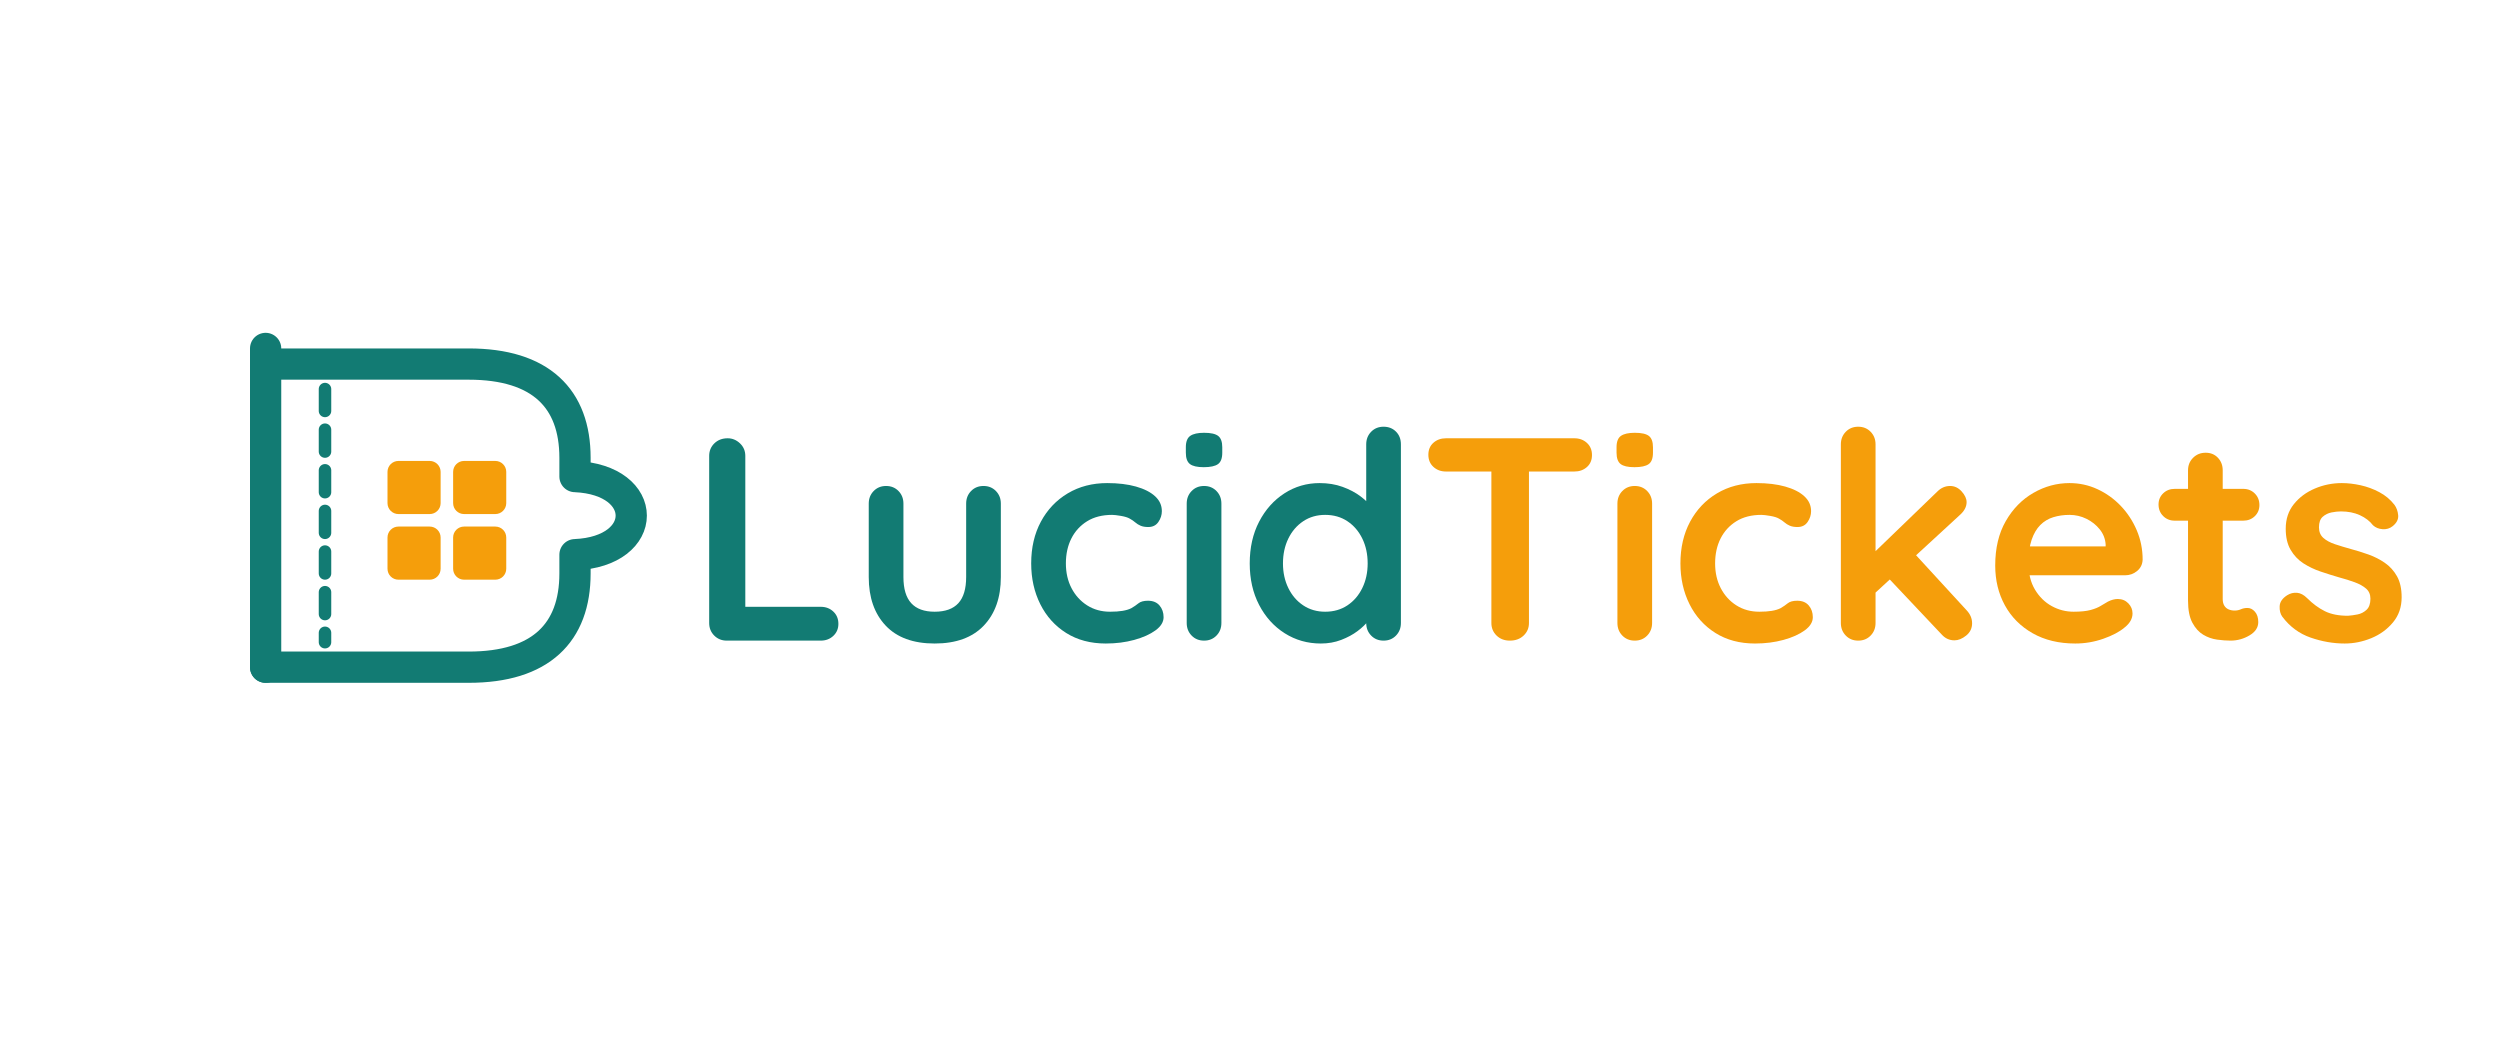
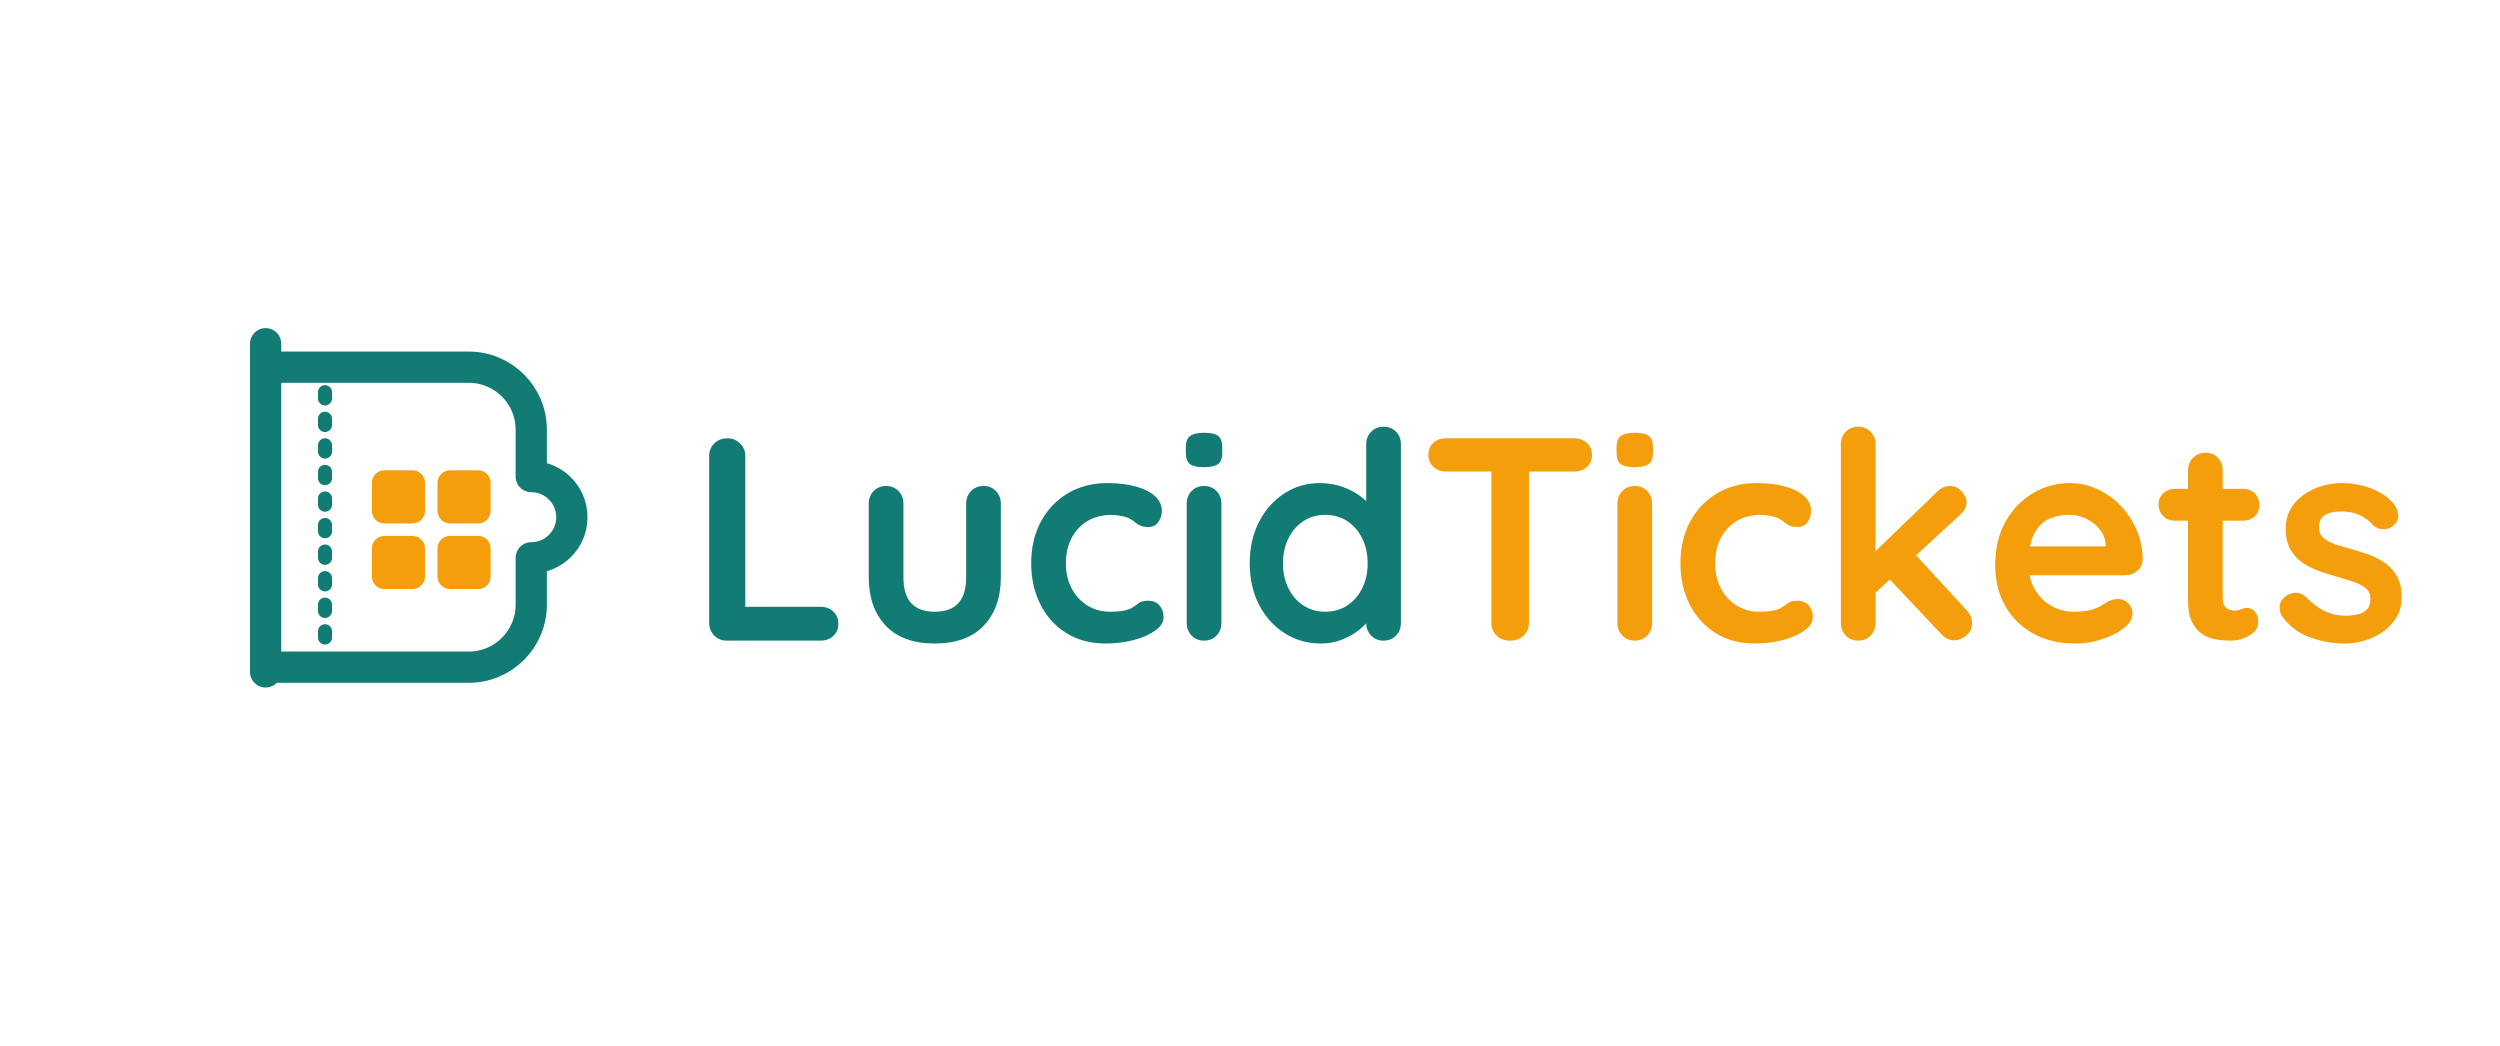
<svg xmlns="http://www.w3.org/2000/svg" viewBox="0 0 1600 669">
  <g transform="translate(150,215)">
-     <line x1="20" y1="8" x2="20" y2="212" stroke="#127b73" stroke-width="20" stroke-linecap="round" />
-     <path d="M20,18              L150,18              C196,18 218,40 218,78              L218,90              C266,92 266,138 218,140              L218,152              C218,190 196,212 150,212              L20,212" fill="none" stroke="#127b73" stroke-width="20" stroke-linecap="round" stroke-linejoin="round" />
-     <line x1="58" y1="34" x2="58" y2="196" stroke="#127b73" stroke-width="8" stroke-dasharray="14,12" stroke-linecap="round" />
+     <line x1="20" y1="5" x2="20" y2="215" stroke="#127b73" stroke-width="20" stroke-linecap="round" />
+     <path d="M20,20              L150,20              A40,40 0 0 1 190,60              L190,90              A26,26 0 1 1 190,142              L190,172              A40,40 0 0 1 150,212              L20,212" fill="none" stroke="#127b73" stroke-width="20" stroke-linecap="round" stroke-linejoin="round" />
+     <line x1="58" y1="36" x2="58" y2="196" stroke="#127b73" stroke-width="9" stroke-dasharray="4,13" stroke-linecap="round" />
    <g fill="#f59e0b">
-       <rect x="98" y="80" width="34" height="34" rx="7" />
-       <rect x="140" y="80" width="34" height="34" rx="7" />
-       <rect x="98" y="122" width="34" height="34" rx="7" />
-       <rect x="140" y="122" width="34" height="34" rx="7" />
+       <rect x="88" y="86" width="34" height="34" rx="8" />
+       <rect x="130" y="86" width="34" height="34" rx="8" />
+       <rect x="88" y="128" width="34" height="34" rx="8" />
+       <rect x="130" y="128" width="34" height="34" rx="8" />
    </g>
  </g>
  <g>
    <path d="M525.285 388.355Q530.095 388.355 533.332 391.408Q536.57 394.46 536.57 399.27Q536.57 403.895 533.332 406.947Q530.095 410.0 525.285 410.0H465.16Q460.35 410.0 457.113 406.762Q453.875 403.525 453.875 398.715V291.785Q453.875 286.975 457.205 283.738Q460.535 280.5 465.715 280.5Q470.155 280.5 473.577 283.738Q477.0 286.975 477.0 291.785V391.5L472.93 388.355Z" fill="#127b73" />
    <path d="M629.44 311.025Q634.25 311.025 637.395 314.262Q640.54 317.5 640.54 322.31V369.3Q640.54 388.91 629.625 400.38Q618.71 411.85 598.175 411.85Q577.64 411.85 566.817 400.38Q555.995 388.91 555.995 369.3V322.31Q555.995 317.5 559.14 314.262Q562.285 311.025 567.095 311.025Q571.905 311.025 575.05 314.262Q578.195 317.5 578.195 322.31V369.3Q578.195 380.585 583.19 386.043Q588.185 391.5 598.175 391.5Q608.35 391.5 613.345 386.043Q618.34 380.585 618.34 369.3V322.31Q618.34 317.5 621.485 314.262Q624.63 311.025 629.44 311.025Z" fill="#127b73" />
    <path d="M708.62 309.175Q719.165 309.175 727.028 311.395Q734.89 313.615 739.238 317.592Q743.585 321.57 743.585 327.12Q743.585 330.82 741.365 334.058Q739.145 337.295 734.89 337.295Q731.93 337.295 729.988 336.462Q728.045 335.63 726.565 334.335Q725.085 333.04 723.05 331.93Q721.2 330.82 717.408 330.173Q713.615 329.525 711.765 329.525Q702.33 329.525 695.763 333.595Q689.195 337.665 685.68 344.603Q682.165 351.54 682.165 360.605Q682.165 369.485 685.773 376.423Q689.38 383.36 695.763 387.43Q702.145 391.5 710.47 391.5Q715.095 391.5 718.425 390.945Q721.755 390.39 723.975 389.28Q726.565 387.8 728.6 386.135Q730.635 384.47 734.705 384.47Q739.515 384.47 742.105 387.523Q744.695 390.575 744.695 395.015Q744.695 399.64 739.515 403.433Q734.335 407.225 725.918 409.538Q717.5 411.85 707.695 411.85Q693.08 411.85 682.35 405.098Q671.62 398.345 665.793 386.69Q659.965 375.035 659.965 360.605Q659.965 345.435 666.163 333.873Q672.36 322.31 683.368 315.743Q694.375 309.175 708.62 309.175Z" fill="#127b73" />
    <path d="M781.695 398.715Q781.695 403.525 778.55 406.762Q775.405 410.0 770.595 410.0Q765.785 410.0 762.64 406.762Q759.495 403.525 759.495 398.715V322.31Q759.495 317.5 762.64 314.262Q765.785 311.025 770.595 311.025Q775.405 311.025 778.55 314.262Q781.695 317.5 781.695 322.31ZM770.41 299.0Q764.12 299.0 761.53 296.965Q758.94 294.93 758.94 289.75V286.235Q758.94 280.87 761.808 278.928Q764.675 276.985 770.595 276.985Q777.07 276.985 779.66 279.02Q782.25 281.055 782.25 286.235V289.75Q782.25 295.115 779.475 297.058Q776.7 299.0 770.41 299.0Z" fill="#127b73" />
    <path d="M885.48 273.1Q890.29 273.1 893.435 276.245Q896.58 279.39 896.58 284.385V398.715Q896.58 403.525 893.435 406.762Q890.29 410.0 885.48 410.0Q880.67 410.0 877.525 406.762Q874.38 403.525 874.38 398.715V389.65L878.45 391.315Q878.45 393.72 875.86 397.143Q873.27 400.565 868.83 403.895Q864.39 407.225 858.378 409.538Q852.365 411.85 845.335 411.85Q832.57 411.85 822.21 405.283Q811.85 398.715 805.838 387.153Q799.825 375.59 799.825 360.605Q799.825 345.435 805.838 333.873Q811.85 322.31 822.025 315.743Q832.2 309.175 844.595 309.175Q852.55 309.175 859.21 311.58Q865.87 313.985 870.773 317.685Q875.675 321.385 878.358 325.178Q881.04 328.97 881.04 331.56L874.38 333.965V284.385Q874.38 279.575 877.525 276.337Q880.67 273.1 885.48 273.1ZM848.11 391.5Q856.25 391.5 862.355 387.43Q868.46 383.36 871.883 376.33Q875.305 369.3 875.305 360.605Q875.305 351.725 871.883 344.695Q868.46 337.665 862.355 333.595Q856.25 329.525 848.11 329.525Q840.155 329.525 834.05 333.595Q827.945 337.665 824.523 344.695Q821.1 351.725 821.1 360.605Q821.1 369.3 824.523 376.33Q827.945 383.36 834.05 387.43Q840.155 391.5 848.11 391.5Z" fill="#127b73" />
    <path d="M966.325 410.0Q961.145 410.0 957.815 406.762Q954.485 403.525 954.485 398.715V291.415H978.535V398.715Q978.535 403.525 975.112 406.762Q971.69 410.0 966.325 410.0ZM925.44 301.775Q920.63 301.775 917.392 298.815Q914.155 295.855 914.155 291.045Q914.155 286.235 917.392 283.368Q920.63 280.5 925.44 280.5H1007.58Q1012.39 280.5 1015.628 283.46Q1018.865 286.42 1018.865 291.23Q1018.865 296.04 1015.628 298.908Q1012.39 301.775 1007.58 301.775Z" fill="#f59e0b" />
    <path d="M1057.345 398.715Q1057.345 403.525 1054.2 406.762Q1051.055 410.0 1046.245 410.0Q1041.435 410.0 1038.29 406.762Q1035.145 403.525 1035.145 398.715V322.31Q1035.145 317.5 1038.29 314.262Q1041.435 311.025 1046.245 311.025Q1051.055 311.025 1054.2 314.262Q1057.345 317.5 1057.345 322.31ZM1046.06 299.0Q1039.77 299.0 1037.18 296.965Q1034.59 294.93 1034.59 289.75V286.235Q1034.59 280.87 1037.457 278.928Q1040.325 276.985 1046.245 276.985Q1052.72 276.985 1055.31 279.02Q1057.9 281.055 1057.9 286.235V289.75Q1057.9 295.115 1055.125 297.058Q1052.35 299.0 1046.06 299.0Z" fill="#f59e0b" />
    <path d="M1124.13 309.175Q1134.675 309.175 1142.537 311.395Q1150.4 313.615 1154.747 317.592Q1159.095 321.57 1159.095 327.12Q1159.095 330.82 1156.875 334.058Q1154.655 337.295 1150.4 337.295Q1147.44 337.295 1145.497 336.462Q1143.555 335.63 1142.075 334.335Q1140.595 333.04 1138.56 331.93Q1136.71 330.82 1132.918 330.173Q1129.125 329.525 1127.275 329.525Q1117.84 329.525 1111.273 333.595Q1104.705 337.665 1101.19 344.603Q1097.675 351.54 1097.675 360.605Q1097.675 369.485 1101.283 376.423Q1104.89 383.36 1111.273 387.43Q1117.655 391.5 1125.98 391.5Q1130.605 391.5 1133.935 390.945Q1137.265 390.39 1139.485 389.28Q1142.075 387.8 1144.11 386.135Q1146.145 384.47 1150.215 384.47Q1155.025 384.47 1157.615 387.523Q1160.205 390.575 1160.205 395.015Q1160.205 399.64 1155.025 403.433Q1149.845 407.225 1141.428 409.538Q1133.01 411.85 1123.205 411.85Q1108.59 411.85 1097.86 405.098Q1087.13 398.345 1081.303 386.69Q1075.475 375.035 1075.475 360.605Q1075.475 345.435 1081.673 333.873Q1087.87 322.31 1098.878 315.743Q1109.885 309.175 1124.13 309.175Z" fill="#f59e0b" />
    <path d="M1189.25 410.0Q1184.44 410.0 1181.295 406.762Q1178.15 403.525 1178.15 398.715V284.385Q1178.15 279.575 1181.295 276.337Q1184.44 273.1 1189.25 273.1Q1194.06 273.1 1197.205 276.337Q1200.35 279.575 1200.35 284.385V398.715Q1200.35 403.525 1197.205 406.762Q1194.06 410.0 1189.25 410.0ZM1248.08 311.025Q1252.335 311.025 1255.48 314.54Q1258.625 318.055 1258.625 321.385Q1258.625 325.825 1254.185 329.71L1198.5 380.955L1197.575 355.425L1239.94 314.54Q1243.455 311.025 1248.08 311.025ZM1250.855 409.815Q1246.045 409.815 1242.715 406.115L1208.49 369.855L1225.325 354.315L1258.625 390.575Q1262.14 394.275 1262.14 398.9Q1262.14 403.71 1258.348 406.762Q1254.555 409.815 1250.855 409.815Z" fill="#f59e0b" />
    <path d="M1328.185 411.85Q1312.46 411.85 1300.898 405.283Q1289.335 398.715 1283.138 387.43Q1276.94 376.145 1276.94 361.9Q1276.94 345.25 1283.693 333.502Q1290.445 321.755 1301.36 315.465Q1312.275 309.175 1324.485 309.175Q1333.92 309.175 1342.338 313.06Q1350.755 316.945 1357.23 323.697Q1363.705 330.45 1367.498 339.33Q1371.29 348.21 1371.29 358.2Q1371.105 362.64 1367.775 365.415Q1364.445 368.19 1360.005 368.19H1289.335L1283.785 349.69H1351.68L1347.61 353.39V348.395Q1347.24 343.03 1343.818 338.775Q1340.395 334.52 1335.308 332.022Q1330.22 329.525 1324.485 329.525Q1318.935 329.525 1314.125 331.005Q1309.315 332.485 1305.8 336.0Q1302.285 339.515 1300.25 345.435Q1298.215 351.355 1298.215 360.42Q1298.215 370.41 1302.378 377.348Q1306.54 384.285 1313.108 387.893Q1319.675 391.5 1327.075 391.5Q1333.92 391.5 1337.99 390.39Q1342.06 389.28 1344.558 387.707Q1347.055 386.135 1349.09 385.025Q1352.42 383.36 1355.38 383.36Q1359.45 383.36 1362.133 386.135Q1364.815 388.91 1364.815 392.61Q1364.815 397.605 1359.635 401.675Q1354.825 405.745 1346.13 408.798Q1337.435 411.85 1328.185 411.85Z" fill="#f59e0b" />
    <path d="M1391.825 312.875H1435.67Q1440.11 312.875 1443.07 315.835Q1446.03 318.795 1446.03 323.235Q1446.03 327.49 1443.07 330.358Q1440.11 333.225 1435.67 333.225H1391.825Q1387.385 333.225 1384.425 330.265Q1381.465 327.305 1381.465 322.865Q1381.465 318.61 1384.425 315.743Q1387.385 312.875 1391.825 312.875ZM1411.62 289.75Q1416.43 289.75 1419.483 292.988Q1422.535 296.225 1422.535 301.035V383.36Q1422.535 385.95 1423.553 387.615Q1424.57 389.28 1426.328 390.02Q1428.085 390.76 1430.12 390.76Q1432.34 390.76 1434.19 389.928Q1436.04 389.095 1438.445 389.095Q1441.035 389.095 1443.163 391.5Q1445.29 393.905 1445.29 398.16Q1445.29 403.34 1439.648 406.67Q1434.005 410.0 1427.53 410.0Q1423.645 410.0 1418.928 409.352Q1414.21 408.705 1410.048 406.207Q1405.885 403.71 1403.11 398.53Q1400.335 393.35 1400.335 384.285V301.035Q1400.335 296.225 1403.573 292.988Q1406.81 289.75 1411.62 289.75Z" fill="#f59e0b" />
    <path d="M1460.645 394.645Q1458.795 392.055 1458.98 387.985Q1459.165 383.915 1463.79 380.955Q1466.75 379.105 1470.08 379.383Q1473.41 379.66 1476.555 382.805Q1481.92 388.17 1487.84 391.13Q1493.76 394.09 1502.64 394.09Q1505.415 393.905 1508.745 393.257Q1512.075 392.61 1514.573 390.298Q1517.07 387.985 1517.07 383.175Q1517.07 379.105 1514.295 376.7Q1511.52 374.295 1506.988 372.63Q1502.455 370.965 1496.905 369.485Q1491.17 367.82 1485.158 365.785Q1479.145 363.75 1474.15 360.512Q1469.155 357.275 1466.01 351.91Q1462.865 346.545 1462.865 338.405Q1462.865 329.155 1468.045 322.68Q1473.225 316.205 1481.458 312.69Q1489.69 309.175 1498.755 309.175Q1504.49 309.175 1510.78 310.562Q1517.07 311.95 1522.805 315.002Q1528.54 318.055 1532.425 323.05Q1534.46 325.825 1534.83 329.71Q1535.2 333.595 1531.315 336.74Q1528.54 338.96 1524.84 338.683Q1521.14 338.405 1518.735 336.185Q1515.59 332.115 1510.318 329.71Q1505.045 327.305 1498.2 327.305Q1495.425 327.305 1492.188 327.952Q1488.95 328.6 1486.545 330.728Q1484.14 332.855 1484.14 337.48Q1484.14 341.735 1486.915 344.233Q1489.69 346.73 1494.408 348.303Q1499.125 349.875 1504.49 351.355Q1510.04 352.835 1515.775 354.87Q1521.51 356.905 1526.32 360.235Q1531.13 363.565 1534.09 368.837Q1537.05 374.11 1537.05 382.25Q1537.05 391.685 1531.5 398.345Q1525.95 405.005 1517.625 408.428Q1509.3 411.85 1500.605 411.85Q1489.69 411.85 1478.775 408.058Q1467.86 404.265 1460.645 394.645Z" fill="#f59e0b" />
  </g>
</svg>
